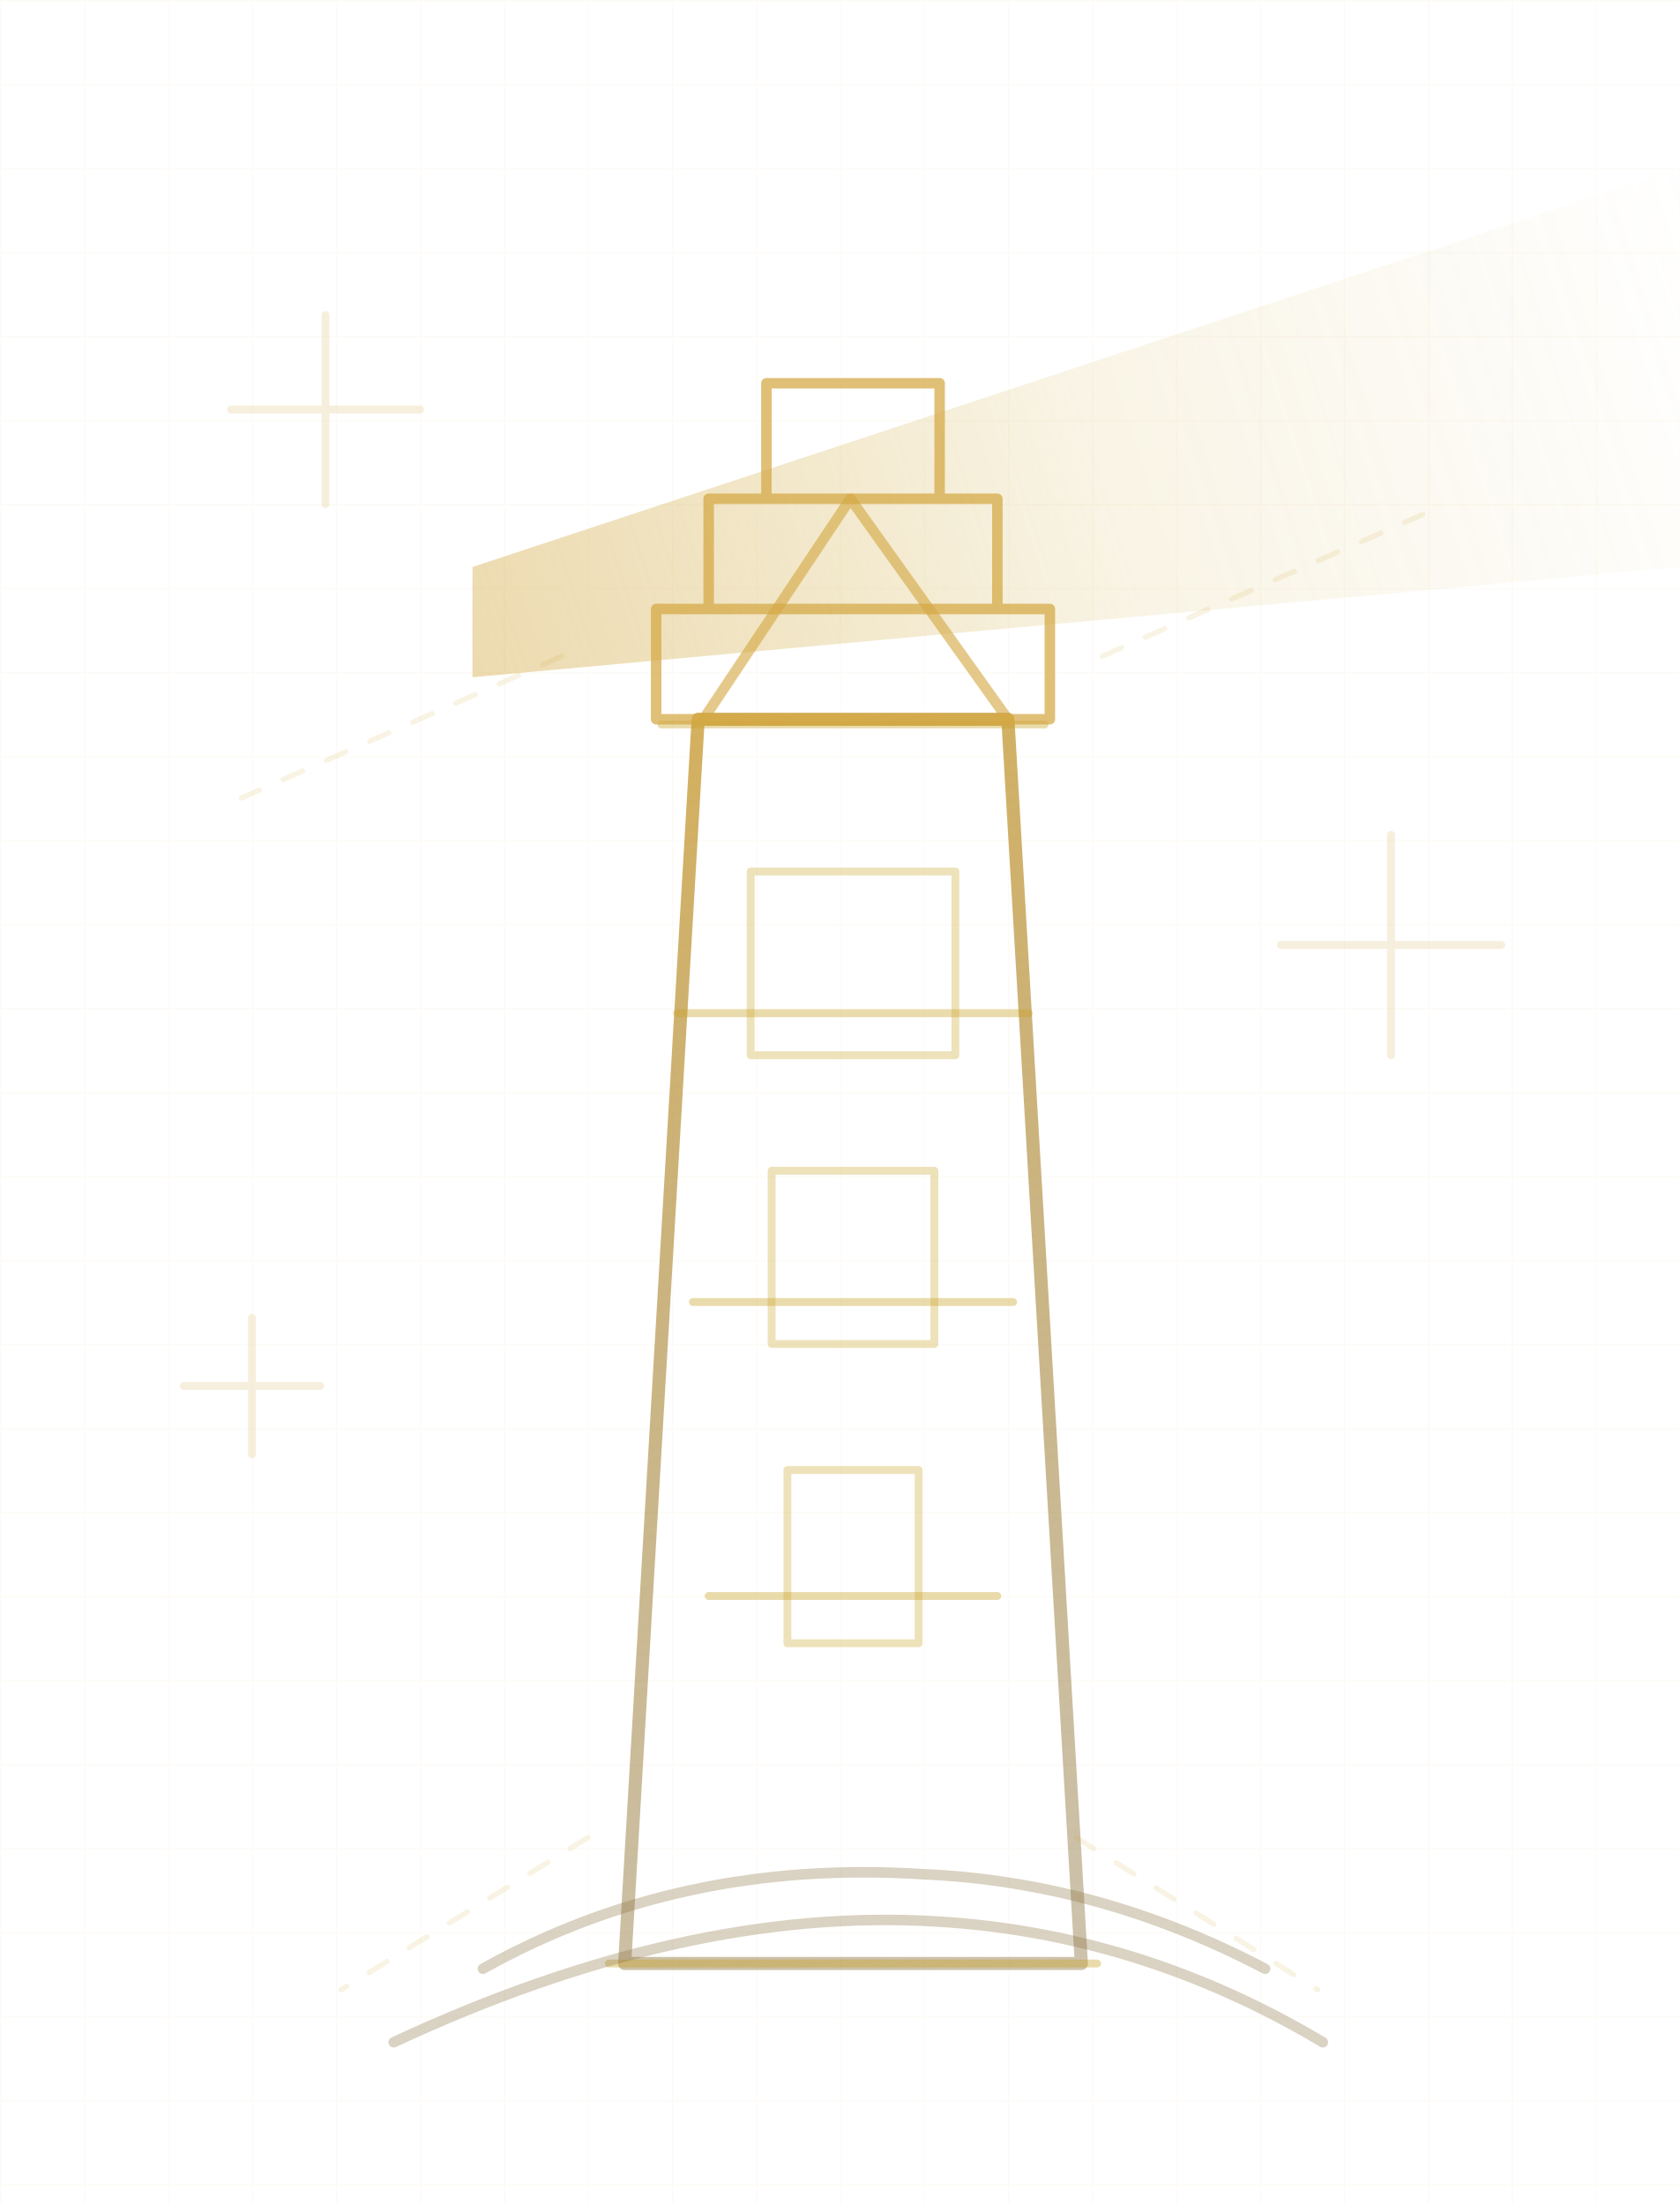
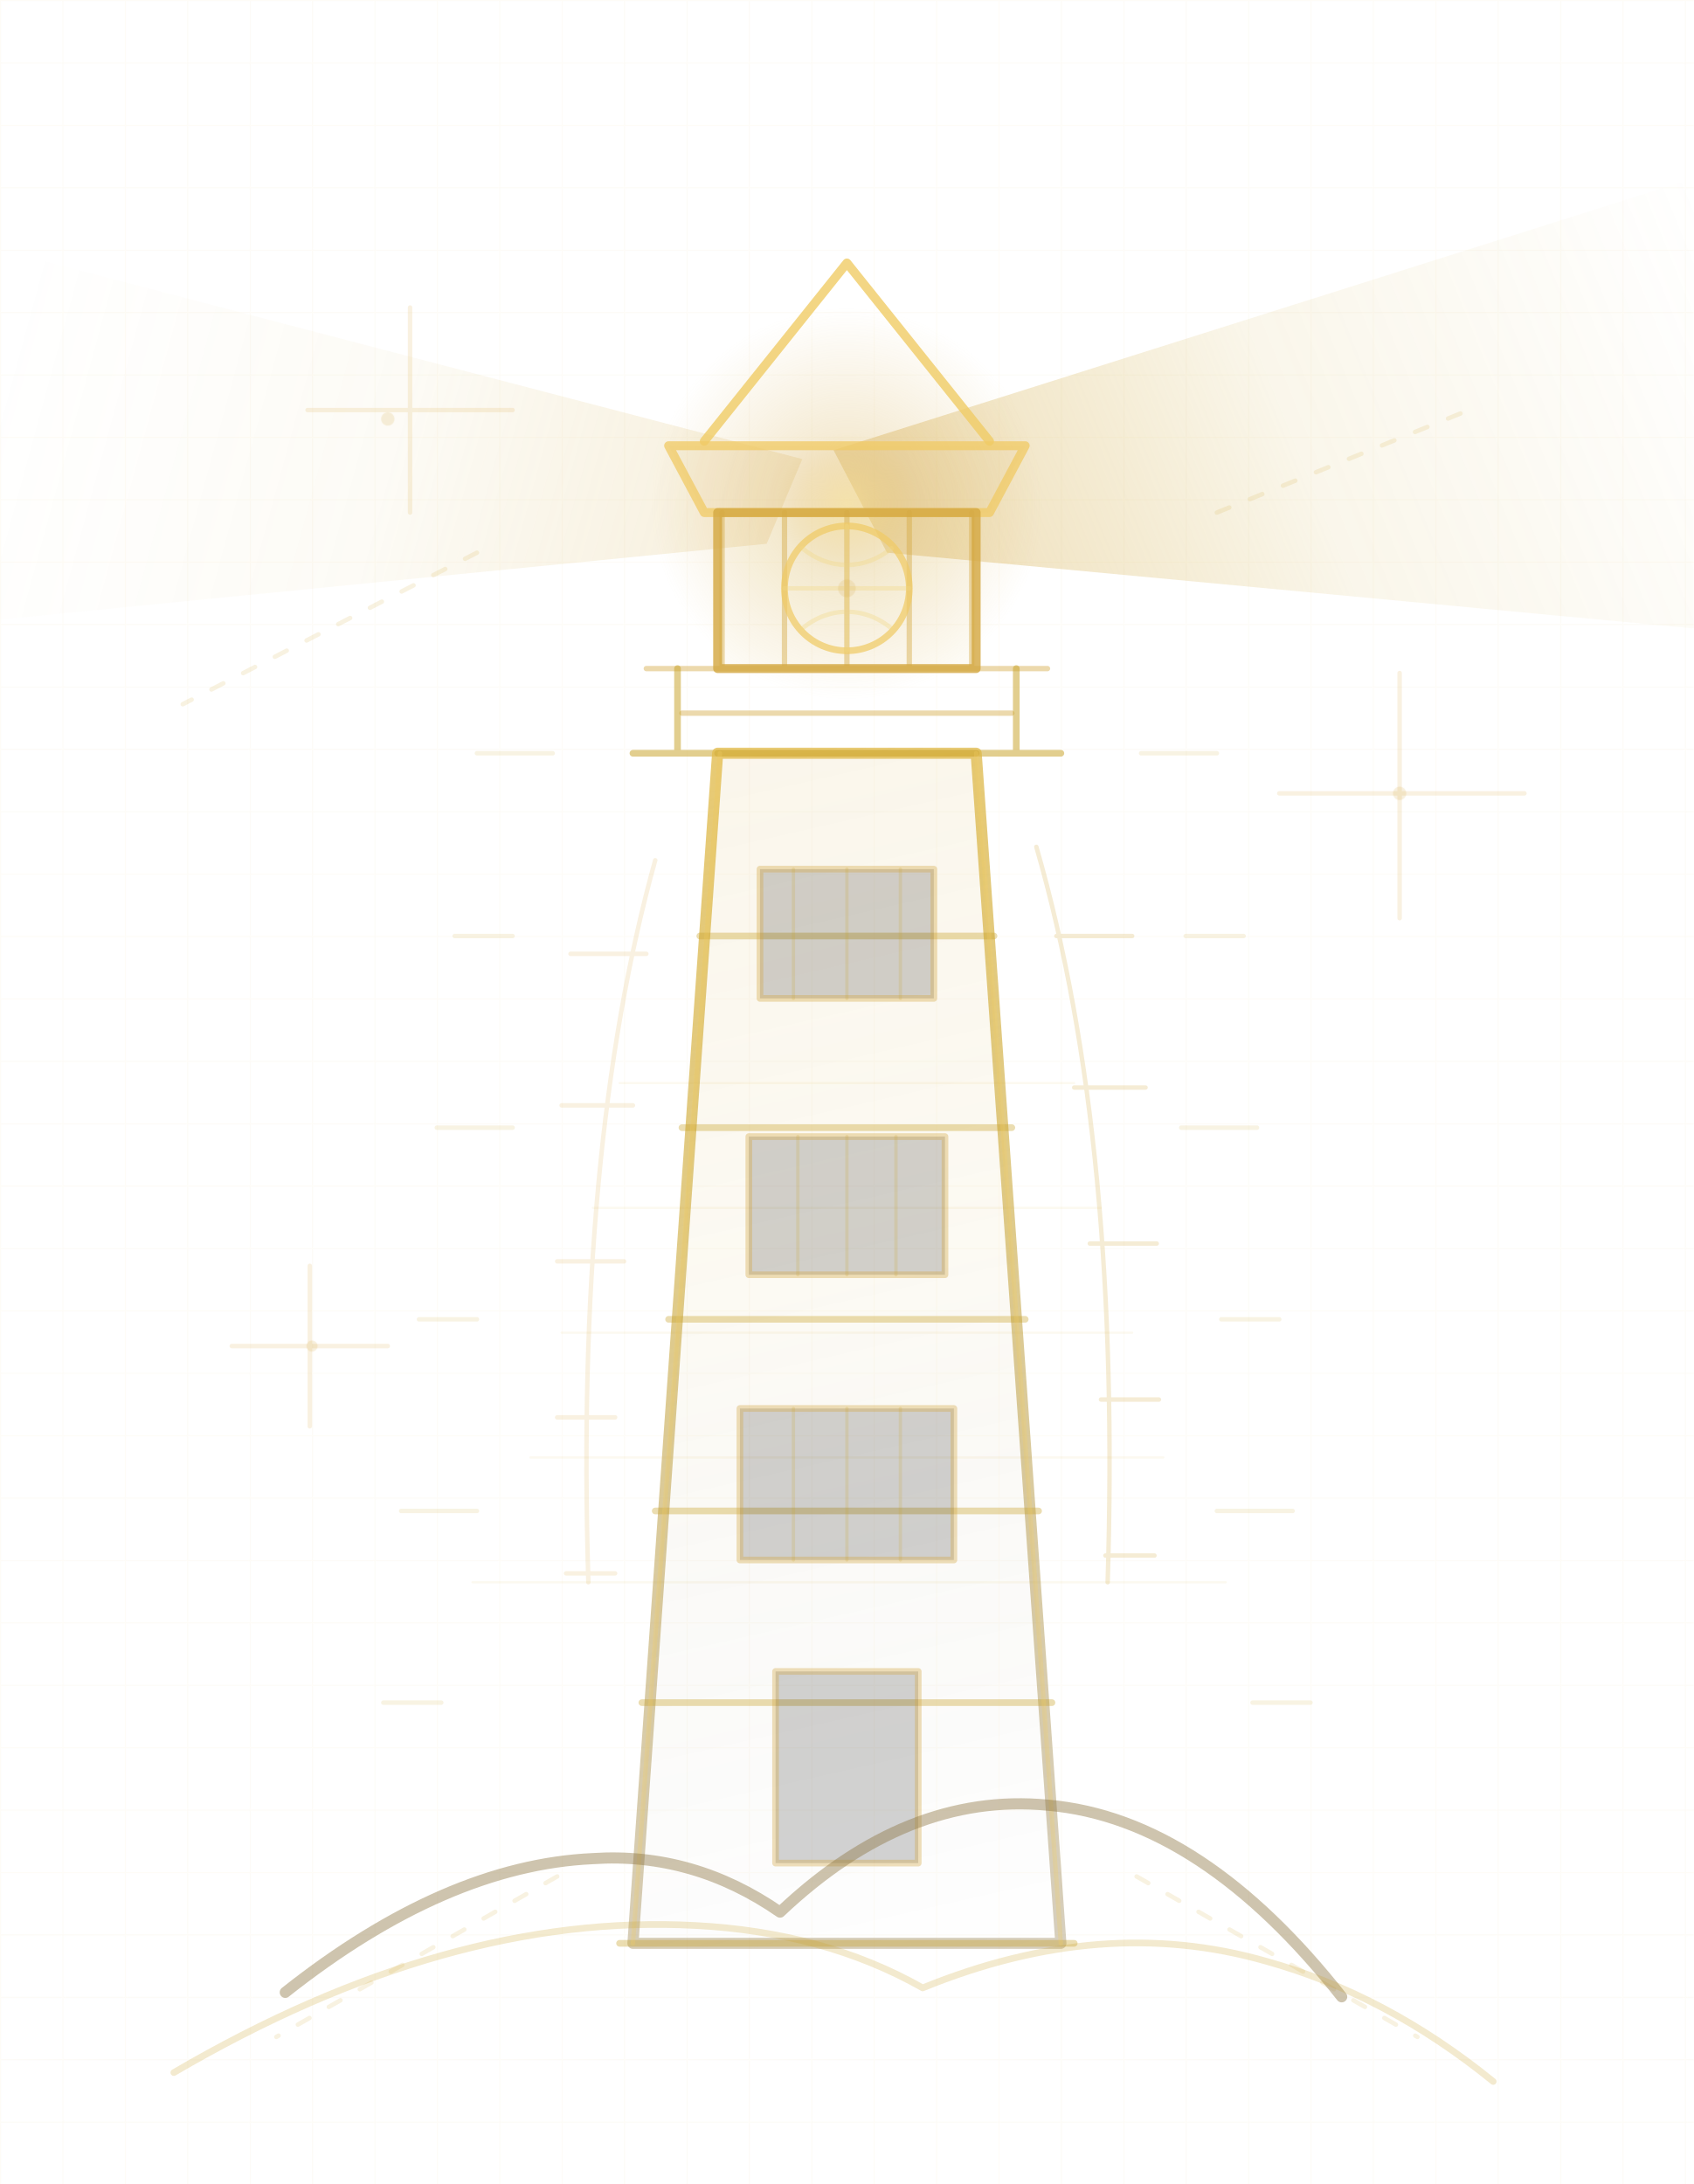
- <svg xmlns="http://www.w3.org/2000/svg" viewBox="0 0 640 840" role="img" aria-labelledby="title desc">
+ <svg xmlns="http://www.w3.org/2000/svg" viewBox="0 0 760 980" role="img" aria-labelledby="title desc">
  <defs>
-     <linearGradient id="beam" x1="168" y1="210" x2="640" y2="60" gradientUnits="userSpaceOnUse">
-       <stop stop-color="#d4a843" stop-opacity=".42" />
-       <stop offset=".5" stop-color="#c9a227" stop-opacity=".12" />
+     <linearGradient id="towerStroke" x1="284" y1="226" x2="470" y2="874" gradientUnits="userSpaceOnUse">
+       <stop stop-color="#f0cb65" stop-opacity=".92" />
+       <stop offset=".48" stop-color="#c9a227" stop-opacity=".56" />
+       <stop offset="1" stop-color="#8a7340" stop-opacity=".34" />
+     </linearGradient>
+     <linearGradient id="towerFill" x1="318" y1="230" x2="466" y2="880" gradientUnits="userSpaceOnUse">
+       <stop stop-color="#d4a843" stop-opacity=".12" />
+       <stop offset=".52" stop-color="#c9a227" stop-opacity=".055" />
+       <stop offset="1" stop-color="#000000" stop-opacity="0" />
+     </linearGradient>
+     <radialGradient id="lensGlow" cx="380" cy="226" r="88" gradientUnits="userSpaceOnUse">
+       <stop stop-color="#f3d986" stop-opacity=".62" />
+       <stop offset=".36" stop-color="#d4a843" stop-opacity=".22" />
+       <stop offset="1" stop-color="#d4a843" stop-opacity="0" />
+     </radialGradient>
+     <linearGradient id="beamRight" x1="415" y1="224" x2="760" y2="84" gradientUnits="userSpaceOnUse">
+       <stop stop-color="#d4a843" stop-opacity=".34" />
+       <stop offset=".44" stop-color="#c9a227" stop-opacity=".095" />
      <stop offset="1" stop-color="#c9a227" stop-opacity="0" />
    </linearGradient>
-     <linearGradient id="tower" x1="230" y1="226" x2="404" y2="760" gradientUnits="userSpaceOnUse">
-       <stop stop-color="#d4a843" stop-opacity=".9" />
-       <stop offset="1" stop-color="#8a7340" stop-opacity=".42" />
+     <linearGradient id="beamLeft" x1="346" y1="224" x2="8" y2="132" gradientUnits="userSpaceOnUse">
+       <stop stop-color="#d4a843" stop-opacity=".18" />
+       <stop offset=".48" stop-color="#c9a227" stop-opacity=".045" />
+       <stop offset="1" stop-color="#c9a227" stop-opacity="0" />
    </linearGradient>
-     <pattern id="grid" width="32" height="32" patternUnits="userSpaceOnUse">
-       <path d="M32 0H0v32" fill="none" stroke="#c9a227" stroke-opacity=".08" />
+     <pattern id="microGrid" width="28" height="28" patternUnits="userSpaceOnUse">
+       <path d="M28 0H0v28" fill="none" stroke="#c9a227" stroke-opacity=".07" />
    </pattern>
+     <filter id="soften" x="-20%" y="-20%" width="140%" height="140%">
+       <feGaussianBlur stdDeviation=".35" />
+     </filter>
  </defs>
-   <rect width="640" height="840" fill="none" />
-   <path d="M180 216 640 64v152L180 258Z" fill="url(#beam)" />
-   <path d="M0 0h640v840H0z" fill="url(#grid)" opacity=".55" />
+   <rect width="760" height="980" fill="none" />
+   <path d="M374 202 760 80v202L398 248Z" fill="url(#beamRight)" />
+   <path d="M360 206 0 112v166l344-34Z" fill="url(#beamLeft)" />
+   <rect width="760" height="980" fill="url(#microGrid)" opacity=".54" />
+   <circle cx="380" cy="226" r="96" fill="url(#lensGlow)" />
  <g fill="none" stroke-linecap="round" stroke-linejoin="round">
-     <path d="M238 748h174l-28-474H266Z" stroke="url(#tower)" stroke-width="5" />
-     <path d="M252 276h146M258 386h134M264 496h122M270 608h110M232 748h186" stroke="#c9a227" stroke-opacity=".38" stroke-width="3" />
-     <path d="M268 274 324 190l60 84" stroke="#d4a843" stroke-opacity=".62" stroke-width="4" />
-     <path d="M250 274h150v-42H250zM270 232v-42h110v42M292 190v-44h66v44" stroke="#d4a843" stroke-opacity=".72" stroke-width="4" />
-     <path d="M286 332h78v70h-78zM294 446h62v66h-62zM300 560h50v66h-50z" stroke="#c9a227" stroke-opacity=".32" stroke-width="3" />
-     <path d="M184 750c50-28 106-40 168-36 45 2 88 14 130 36M150 778c73-34 142-50 207-46 51 3 100 18 147 46" stroke="#8a7340" stroke-opacity=".32" stroke-width="4" />
-     <path d="M88 156h72M124 120v72M488 360h84M530 318v84M70 528h52M96 502v52" stroke="#d4a843" stroke-opacity=".18" stroke-width="3" />
-     <path d="M214 250 92 304M420 250l122-54M224 700l-94 58M410 700l92 58" stroke="#c9a227" stroke-opacity=".13" stroke-width="2" stroke-dasharray="8 10" />
+     <path d="M138 184h92M184 138v92M574 356h110M628 302v110M104 604h70M139 568v72" stroke="#d4a843" stroke-opacity=".16" stroke-width="2" />
+     <path d="M214 248 82 316M546 230l118-48M250 842l-126 72M510 842l126 72" stroke="#c9a227" stroke-opacity=".14" stroke-width="2" stroke-dasharray="6 10" />
+     <path d="M212 710h338M238 654h284M252 598h256M266 542h228M278 486h204" stroke="#c9a227" stroke-opacity=".07" stroke-width="1" />
+     <path d="M316 198 380 118l64 80" stroke="#f0cb65" stroke-opacity=".8" stroke-width="4" />
+     <path d="M300 200h160l-16 30H316z" fill="#c9a227" fill-opacity=".055" stroke="#f0cb65" stroke-opacity=".76" stroke-width="4" />
+     <path d="M322 230h116v70H322z" fill="#c9a227" fill-opacity=".045" stroke="#d4a843" stroke-opacity=".82" stroke-width="4" />
+     <path d="M290 300h180M306 320h148M324 230v70M352 230v70M380 230v70M408 230v70M436 230v70" stroke="#d4a843" stroke-opacity=".44" stroke-width="2.4" />
+     <path d="M304 300v38M456 300v38M284 338h192" stroke="#c9a227" stroke-opacity=".52" stroke-width="3" />
+     <circle cx="380" cy="264" r="28" stroke="#f0cb65" stroke-opacity=".72" stroke-width="3" />
+     <path d="M352 264h56M380 236v56M360 246c12 10 28 10 40 0M360 282c12-10 28-10 40 0" stroke="#f3d986" stroke-opacity=".36" stroke-width="2" />
+     <path d="M284 872h192L438 338H322Z" fill="url(#towerFill)" stroke="url(#towerStroke)" stroke-width="5" />
+     <path d="M322 338h116M314 420h132M306 506h148M300 592h160M294 678h172M288 764h184M278 872h204" stroke="#c9a227" stroke-opacity=".36" stroke-width="3" />
+     <path d="M323 338 284 872M438 338l38 534" stroke="#f0cb65" stroke-opacity=".28" stroke-width="2" />
+     <path d="M341 390h78v58h-78zM336 510h88v62h-88zM332 632h96v68h-96zM348 750h64v86h-64z" fill="#10100f" fill-opacity=".18" stroke="#d4a843" stroke-opacity=".36" stroke-width="3" />
+     <path d="M356 390v58M380 390v58M404 390v58M358 510v62M380 510v62M402 510v62M356 632v68M380 632v68M404 632v68" stroke="#c9a227" stroke-opacity=".18" stroke-width="1.5" />
+     <path d="M465 380c26 90 36 200 32 330M474 420h34M482 488h32M489 558h30M494 628h26M496 698h22" stroke="#d4a843" stroke-opacity=".22" stroke-width="2" />
+     <path d="M294 386c-24 86-34 194-30 324M256 428h34M252 496h32M250 566h30M250 636h26M254 706h22" stroke="#d4a843" stroke-opacity=".16" stroke-width="2" />
+     <path d="M128 894c48-38 94-58 138-60 30-2 58 6 84 24 38-36 78-52 120-48 47 4 91 34 132 86" stroke="#8a7340" stroke-opacity=".42" stroke-width="5" />
+     <path d="M78 930c82-48 160-70 234-66 38 2 72 11 102 28 54-22 105-26 154-12 36 10 70 28 102 54" stroke="#c9a227" stroke-opacity=".22" stroke-width="3" />
+     <path d="M214 338h34M204 420h26M196 506h34M188 592h26M180 678h34M172 764h26M512 338h34M532 420h26M530 506h34M548 592h26M546 678h34M562 764h26" stroke="#c9a227" stroke-opacity=".13" stroke-width="2" />
+   </g>
+   <g fill="#d4a843" opacity=".18" filter="url(#soften)">
+     <circle cx="174" cy="188" r="3" />
+     <circle cx="628" cy="356" r="3" />
+     <circle cx="140" cy="604" r="2.5" />
+     <circle cx="380" cy="264" r="4" />
  </g>
</svg>
